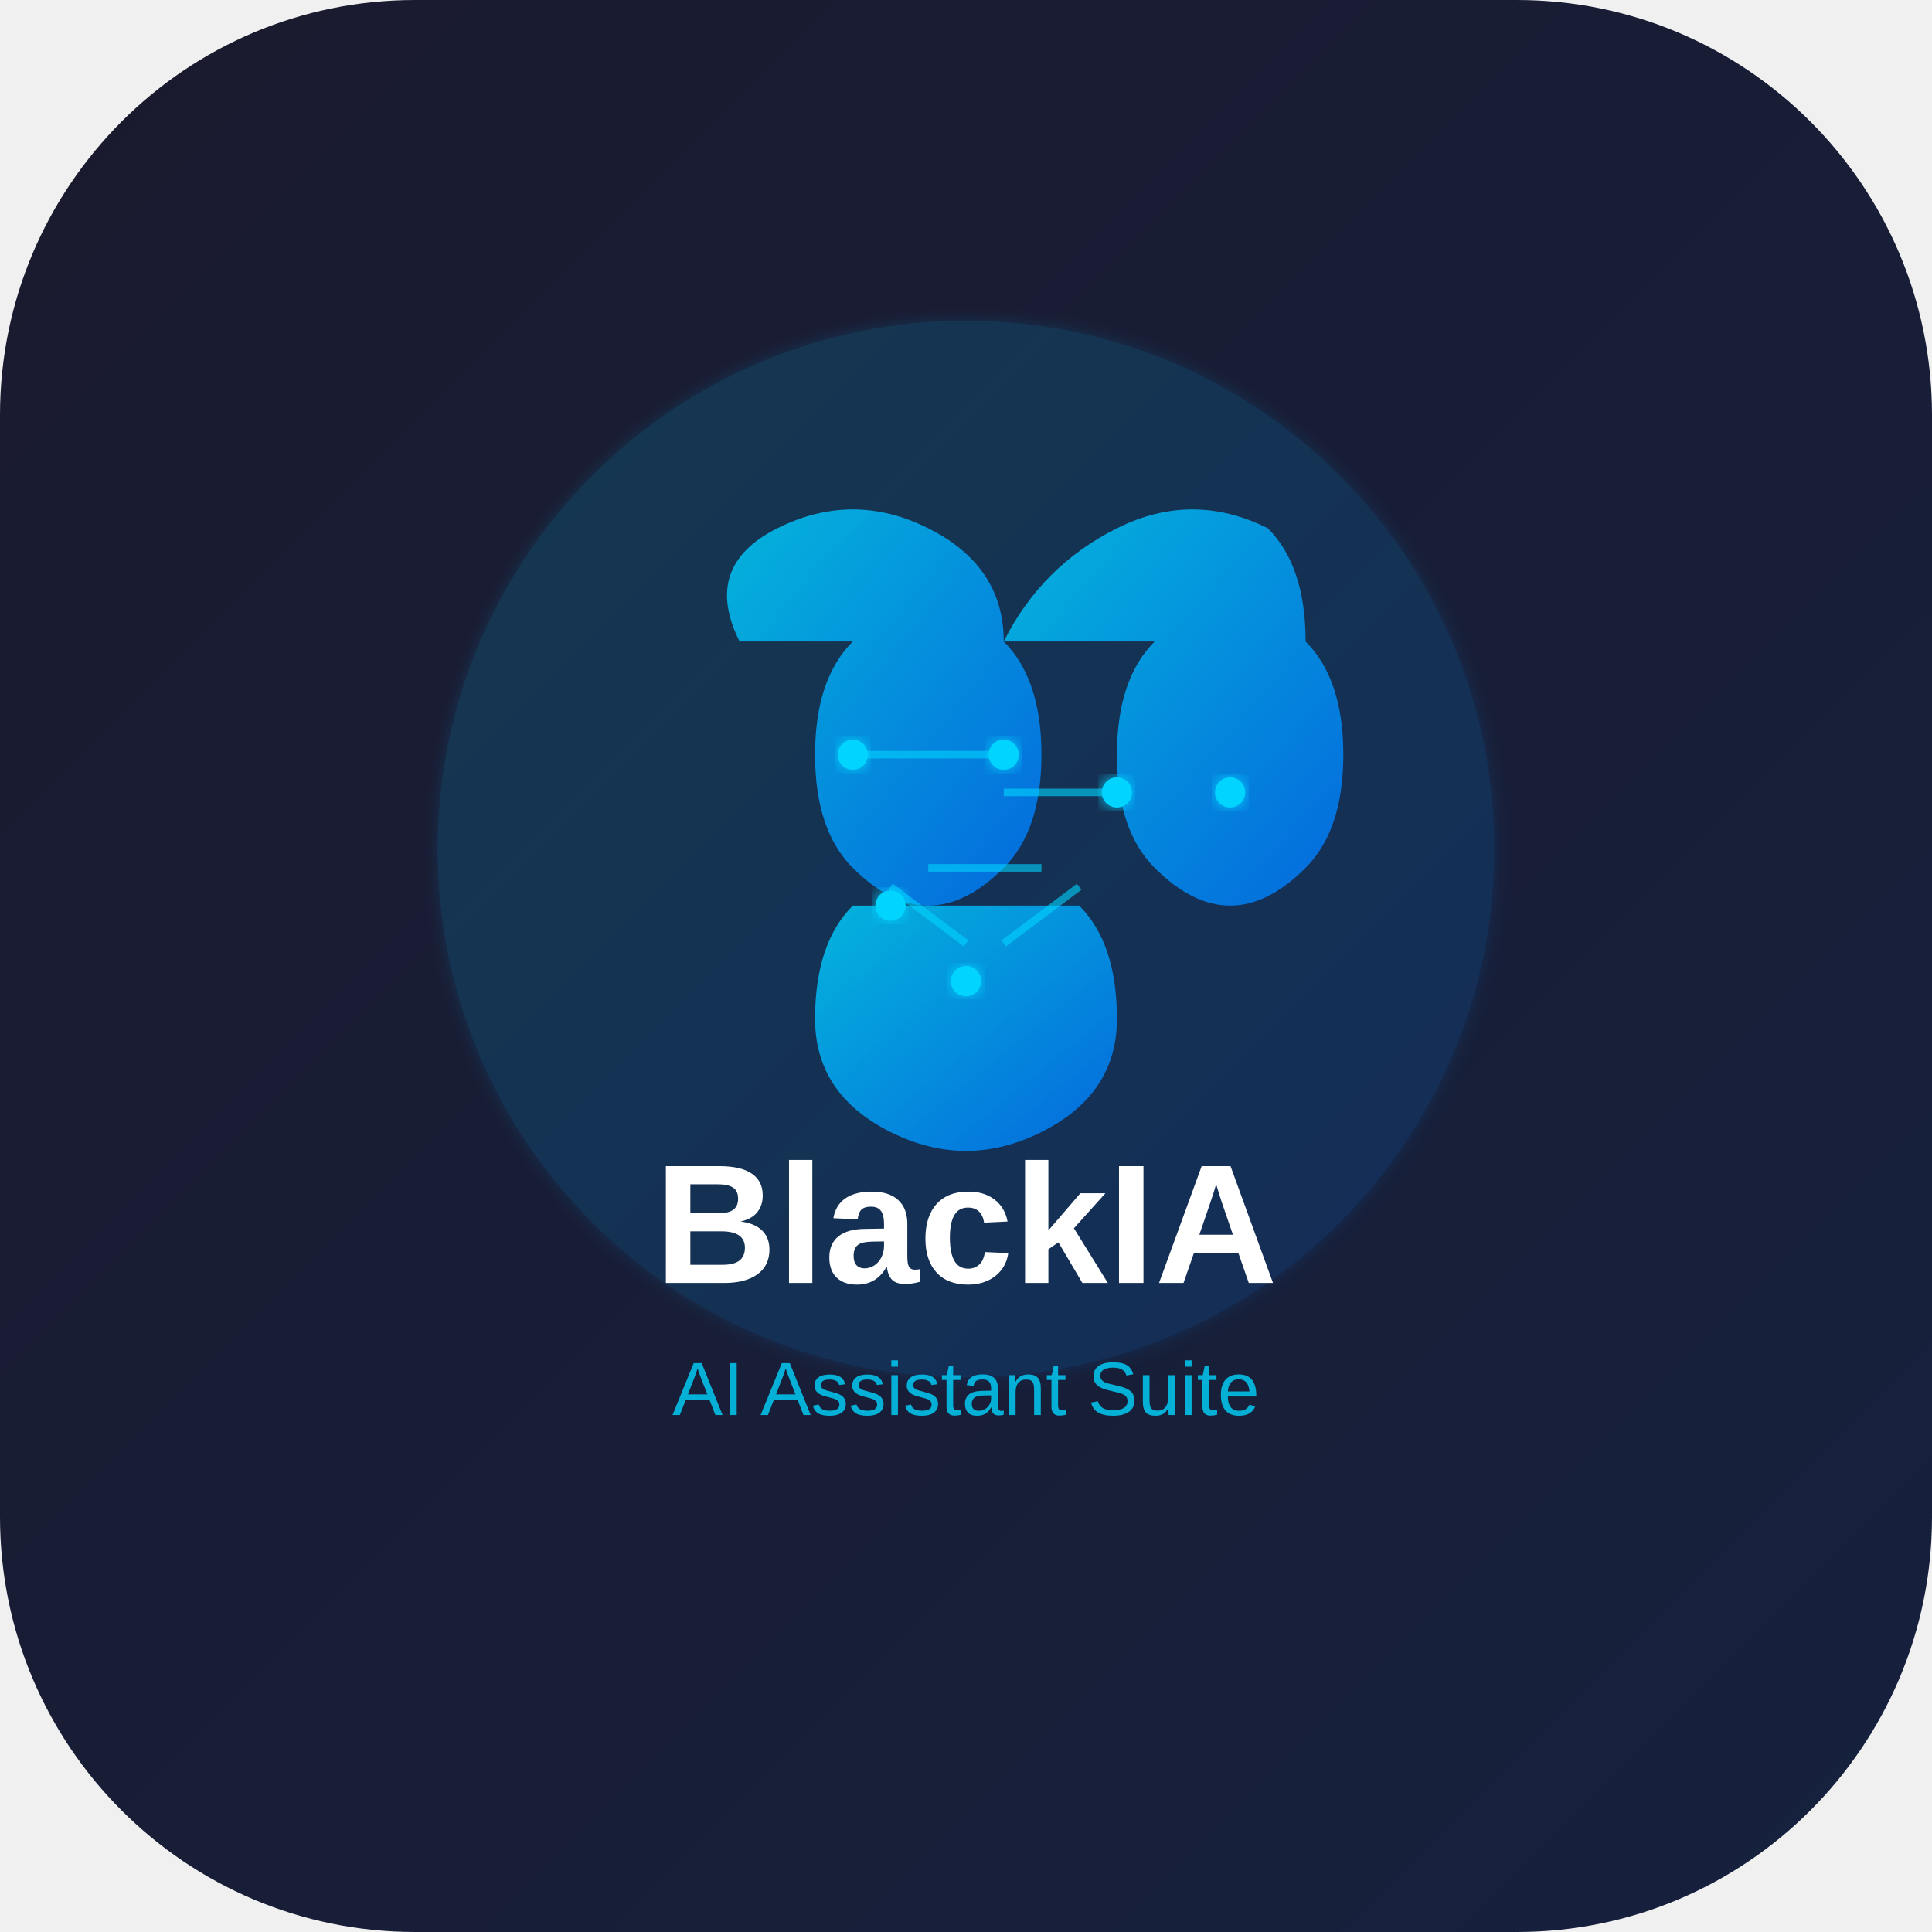
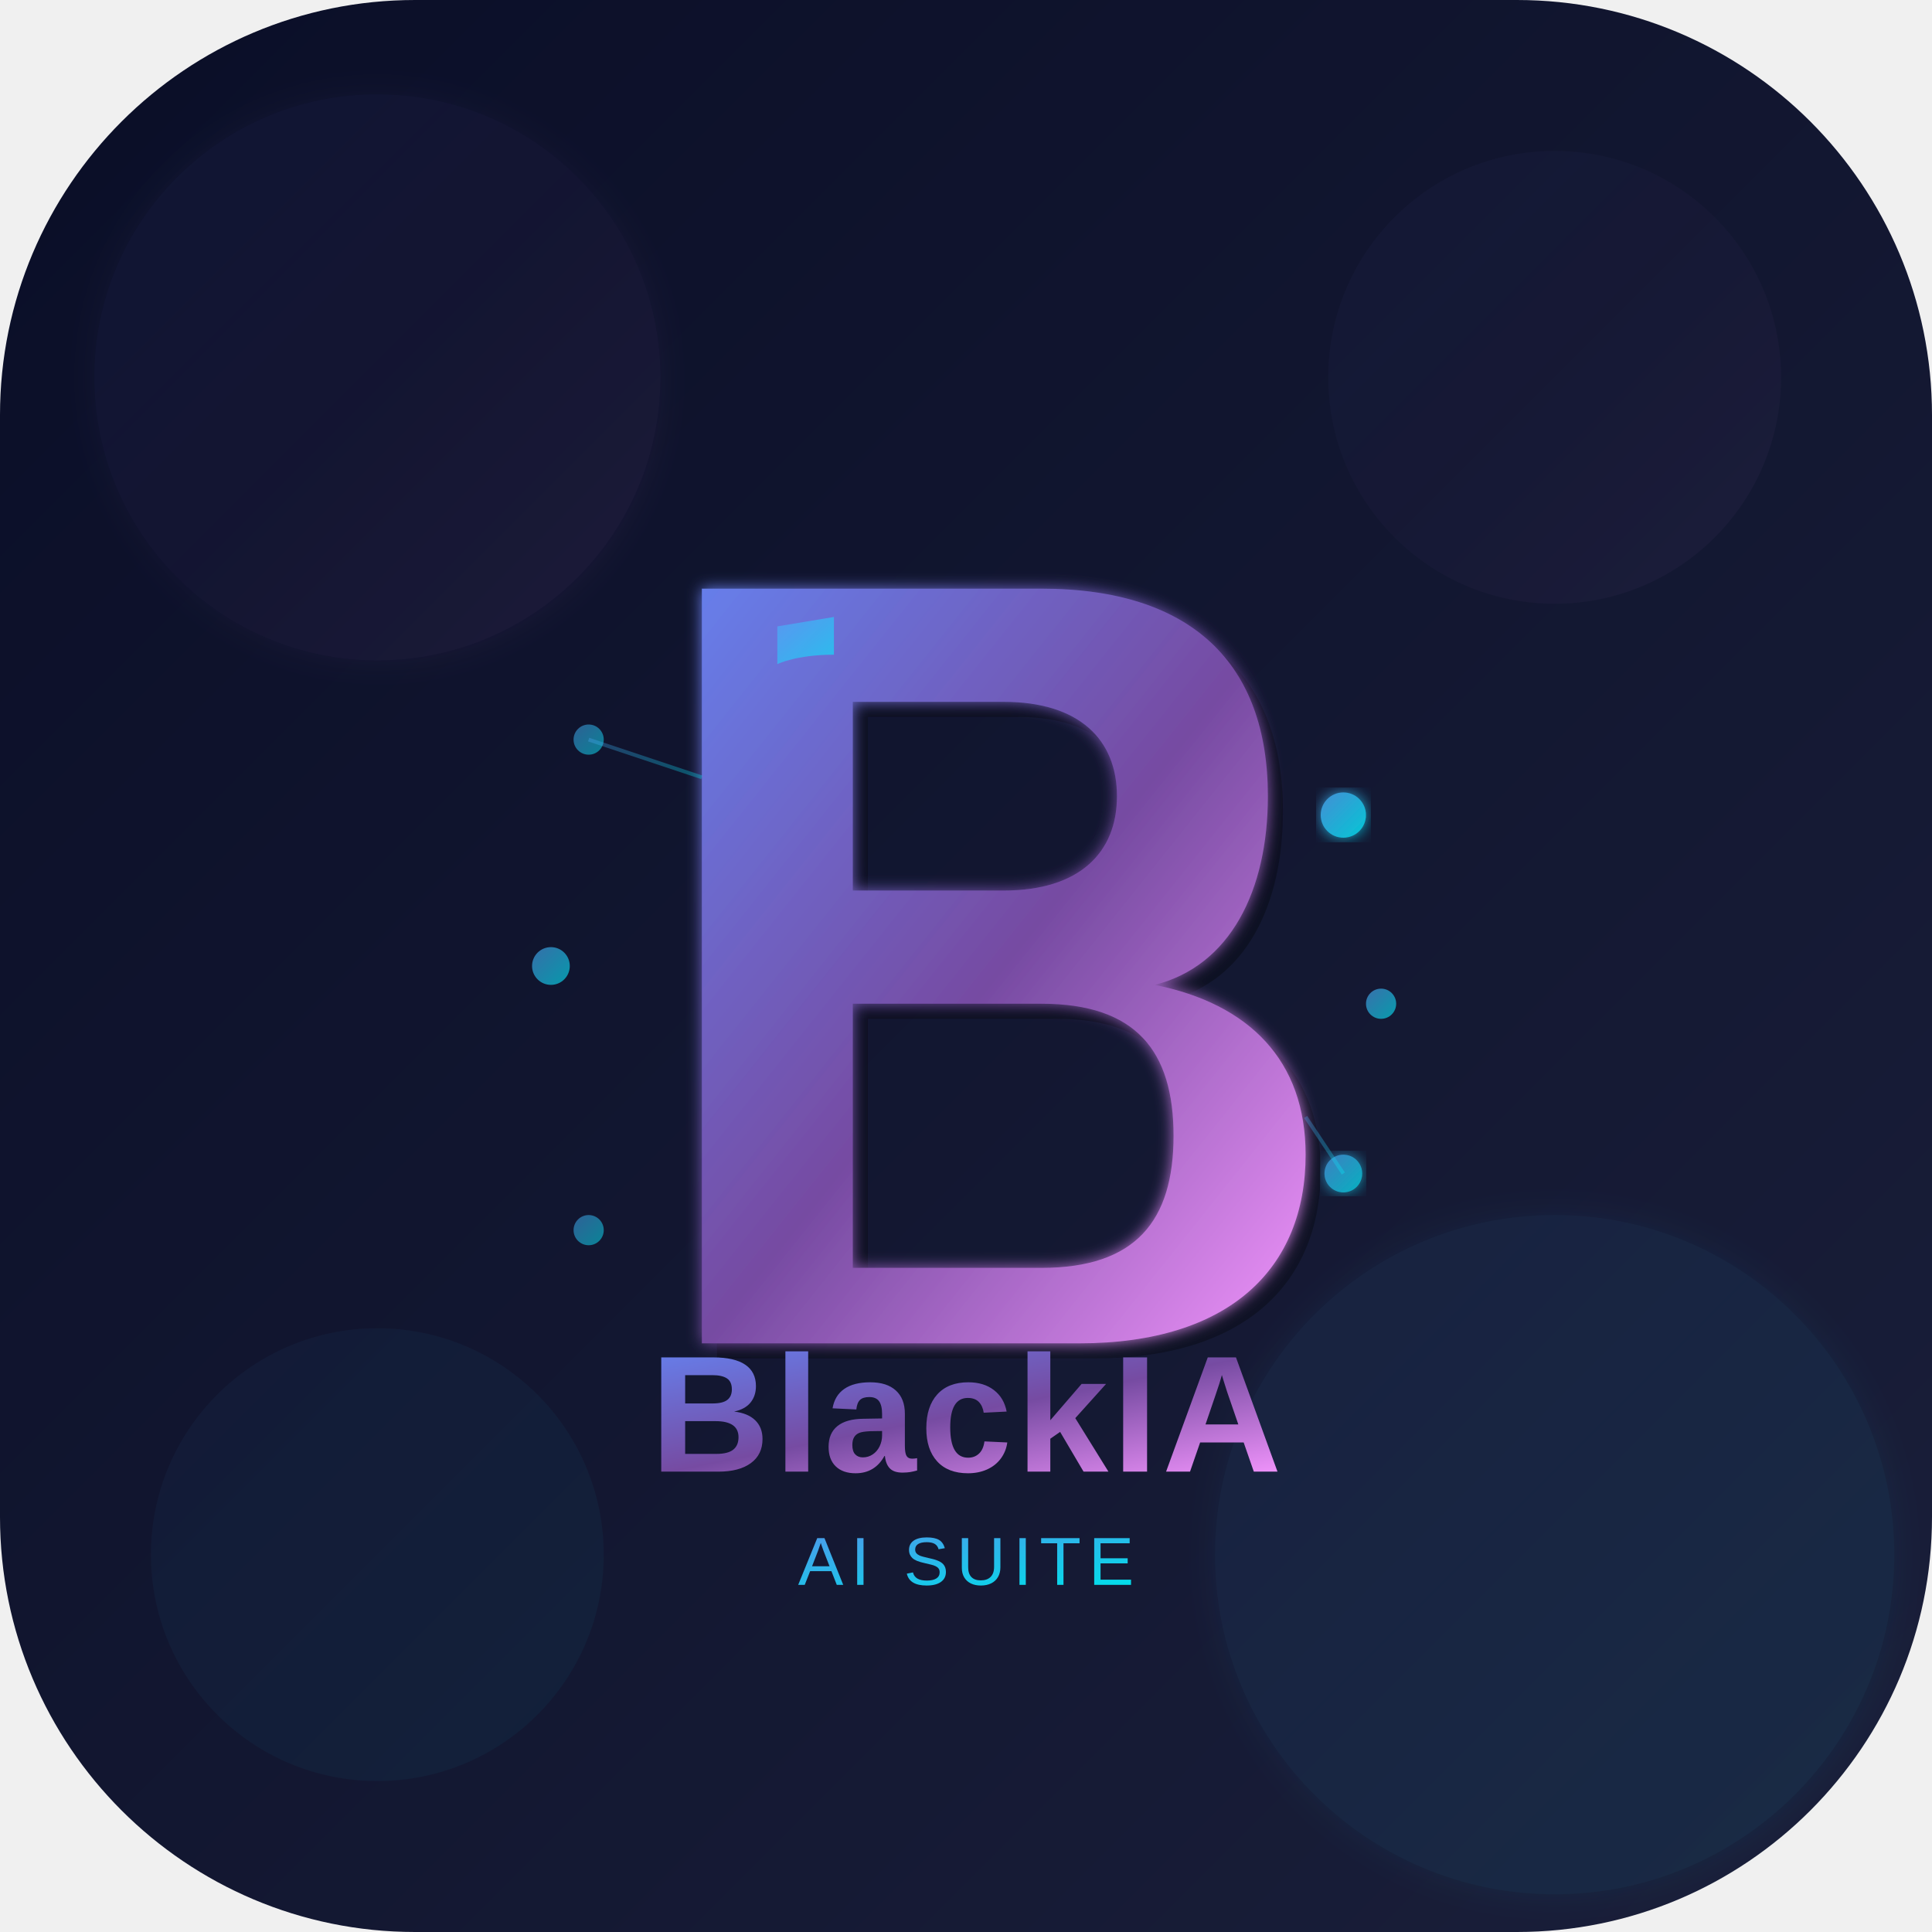
<svg xmlns="http://www.w3.org/2000/svg" width="1024" height="1024" viewBox="0 0 1024 1024">
  <defs>
-     <linearGradient id="bgGradient" x1="0%" y1="0%" x2="100%" y2="100%">
-       <stop offset="0%" style="stop-color:#1a1a2e;stop-opacity:1" />
-       <stop offset="100%" style="stop-color:#16213e;stop-opacity:1" />
+     <linearGradient id="bgGrad" x1="0%" y1="0%" x2="100%" y2="100%">
+       <stop offset="0%" style="stop-color:#0A0E27;stop-opacity:1" />
+       <stop offset="100%" style="stop-color:#1a1f3a;stop-opacity:1" />
    </linearGradient>
-     <linearGradient id="iconGradient" x1="0%" y1="0%" x2="100%" y2="100%">
-       <stop offset="0%" style="stop-color:#00d4ff;stop-opacity:1" />
-       <stop offset="100%" style="stop-color:#0077ff;stop-opacity:1" />
+     <linearGradient id="mainGrad" x1="0%" y1="0%" x2="100%" y2="100%">
+       <stop offset="0%" style="stop-color:#667EEA;stop-opacity:1" />
+       <stop offset="50%" style="stop-color:#764BA2;stop-opacity:1" />
+       <stop offset="100%" style="stop-color:#F093FB;stop-opacity:1" />
+     </linearGradient>
+     <linearGradient id="accentGrad" x1="0%" y1="0%" x2="100%" y2="100%">
+       <stop offset="0%" style="stop-color:#4FACFE;stop-opacity:1" />
+       <stop offset="100%" style="stop-color:#00F2FE;stop-opacity:1" />
    </linearGradient>
    <filter id="glow">
+       <feGaussianBlur stdDeviation="8" result="coloredBlur" />
+       <feMerge>
+         <feMergeNode in="coloredBlur" />
+         <feMergeNode in="SourceGraphic" />
+       </feMerge>
+     </filter>
+     <filter id="softGlow">
      <feGaussianBlur stdDeviation="4" result="coloredBlur" />
      <feMerge>
        <feMergeNode in="coloredBlur" />
        <feMergeNode in="SourceGraphic" />
      </feMerge>
    </filter>
  </defs>
-   <rect width="1024" height="1024" rx="220" fill="url(#bgGradient)" />
-   <circle cx="512" cy="450" r="280" fill="url(#iconGradient)" opacity="0.15" filter="url(#glow)" />
-   <g transform="translate(512, 420)">
-     <path d="M -120,-80 Q -140,-120 -100,-140 Q -60,-160 -20,-140 Q 20,-120 20,-80 Q 40,-60 40,-20 Q 40,20 20,40 Q 0,60 -20,60 Q -40,60 -60,40 Q -80,20 -80,-20 Q -80,-60 -60,-80" fill="url(#iconGradient)" opacity="0.8" />
-     <path d="M 20,-80 Q 40,-120 80,-140 Q 120,-160 160,-140 Q 180,-120 180,-80 Q 200,-60 200,-20 Q 200,20 180,40 Q 160,60 140,60 Q 120,60 100,40 Q 80,20 80,-20 Q 80,-60 100,-80" fill="url(#iconGradient)" opacity="0.8" />
-     <path d="M -60,60 Q -80,80 -80,120 Q -80,160 -40,180 Q 0,200 40,180 Q 80,160 80,120 Q 80,80 60,60" fill="url(#iconGradient)" opacity="0.8" />
-     <line x1="-60" y1="-20" x2="20" y2="-20" stroke="#00d4ff" stroke-width="4" opacity="0.6" />
-     <line x1="20" y1="0" x2="80" y2="0" stroke="#00d4ff" stroke-width="4" opacity="0.6" />
-     <line x1="-20" y1="40" x2="40" y2="40" stroke="#00d4ff" stroke-width="4" opacity="0.6" />
-     <line x1="-40" y1="50" x2="0" y2="80" stroke="#00d4ff" stroke-width="4" opacity="0.6" />
-     <line x1="60" y1="50" x2="20" y2="80" stroke="#00d4ff" stroke-width="4" opacity="0.6" />
-     <circle cx="-60" cy="-20" r="8" fill="#00d4ff" filter="url(#glow)" />
-     <circle cx="20" cy="-20" r="8" fill="#00d4ff" filter="url(#glow)" />
-     <circle cx="80" cy="0" r="8" fill="#00d4ff" filter="url(#glow)" />
-     <circle cx="140" cy="0" r="8" fill="#00d4ff" filter="url(#glow)" />
-     <circle cx="-40" cy="60" r="8" fill="#00d4ff" filter="url(#glow)" />
-     <circle cx="0" cy="100" r="8" fill="#00d4ff" filter="url(#glow)" />
+   <rect width="1024" height="1024" rx="220" fill="url(#bgGrad)" />
+   <circle cx="200" cy="200" r="150" fill="url(#mainGrad)" opacity="0.06" filter="url(#glow)" />
+   <circle cx="824" cy="824" r="180" fill="url(#accentGrad)" opacity="0.06" filter="url(#glow)" />
+   <circle cx="824" cy="200" r="120" fill="url(#mainGrad)" opacity="0.04" />
+   <circle cx="200" cy="824" r="120" fill="url(#accentGrad)" opacity="0.04" />
+   <g transform="translate(512, 512)">
+     <g transform="translate(8, 8)" opacity="0.3">
+       <path d="M -140,-200 L -140,200 L 60,200 C 140,200 180,160 180,100 C 180,50 150,20 100,10 C 140,0 160,-40 160,-90 C 160,-160 120,-200 40,-200 Z                M -60,-140 L 20,-140 C 60,-140 80,-120 80,-90 C 80,-60 60,-40 20,-40 L -60,-40 Z                M -60,20 L 40,20 C 90,20 110,45 110,90 C 110,135 90,160 40,160 L -60,160 Z" fill="#000000" />
+     </g>
+     <path d="M -140,-200 L -140,200 L 60,200 C 140,200 180,160 180,100 C 180,50 150,20 100,10 C 140,0 160,-40 160,-90 C 160,-160 120,-200 40,-200 Z            M -60,-140 L 20,-140 C 60,-140 80,-120 80,-90 C 80,-60 60,-40 20,-40 L -60,-40 Z            M -60,20 L 40,20 C 90,20 110,45 110,90 C 110,135 90,160 40,160 L -60,160 Z" fill="url(#mainGrad)" filter="url(#softGlow)" />
+     <path d="M -100,-180 L -100,-160 C -100,-160 -90,-165 -70,-165 L -70,-185 Z" fill="url(#accentGrad)" opacity="0.6" />
+     <circle cx="200" cy="-80" r="12" fill="url(#accentGrad)" opacity="0.8" filter="url(#softGlow)" />
+     <circle cx="220" cy="20" r="8" fill="url(#accentGrad)" opacity="0.6" />
+     <circle cx="200" cy="110" r="10" fill="url(#accentGrad)" opacity="0.7" filter="url(#softGlow)" />
+     <circle cx="-200" cy="-120" r="8" fill="url(#accentGrad)" opacity="0.5" />
+     <circle cx="-220" cy="0" r="10" fill="url(#accentGrad)" opacity="0.6" />
+     <circle cx="-200" cy="140" r="8" fill="url(#accentGrad)" opacity="0.5" />
+     <line x1="-200" y1="-120" x2="-140" y2="-100" stroke="url(#accentGrad)" stroke-width="2" opacity="0.3" />
+     <line x1="200" y1="110" x2="180" y2="80" stroke="url(#accentGrad)" stroke-width="2" opacity="0.3" />
  </g>
-   <text x="512" y="680" font-family="Arial, sans-serif" font-size="90" font-weight="bold" fill="white" text-anchor="middle">BlackIA</text>
-   <text x="512" y="750" font-family="Arial, sans-serif" font-size="40" fill="#00d4ff" text-anchor="middle" opacity="0.8">AI Assistant Suite</text>
+   <text x="512" y="780" font-family="'SF Pro Display', 'Helvetica Neue', Arial, sans-serif" font-size="88" font-weight="700" fill="url(#mainGrad)" text-anchor="middle" letter-spacing="2">BlackIA</text>
+   <text x="512" y="840" font-family="'SF Pro Display', 'Helvetica Neue', Arial, sans-serif" font-size="36" font-weight="300" fill="url(#accentGrad)" text-anchor="middle" letter-spacing="4" opacity="0.9">AI SUITE</text>
</svg>
